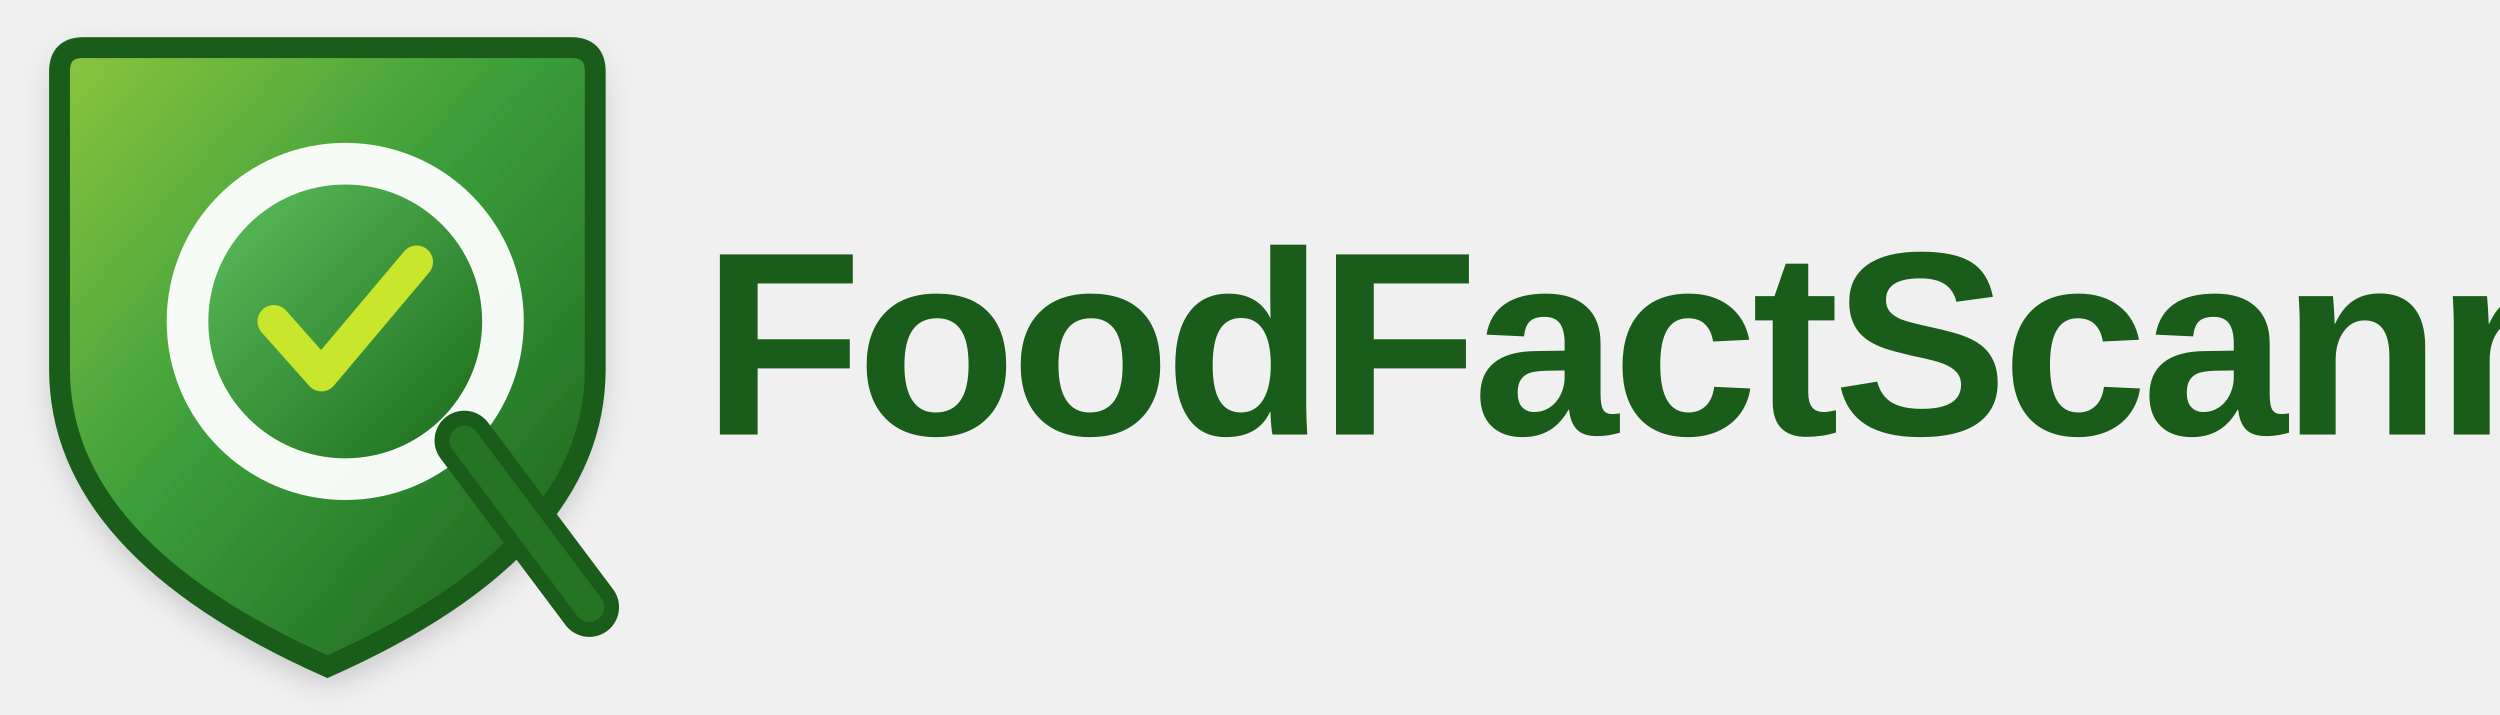
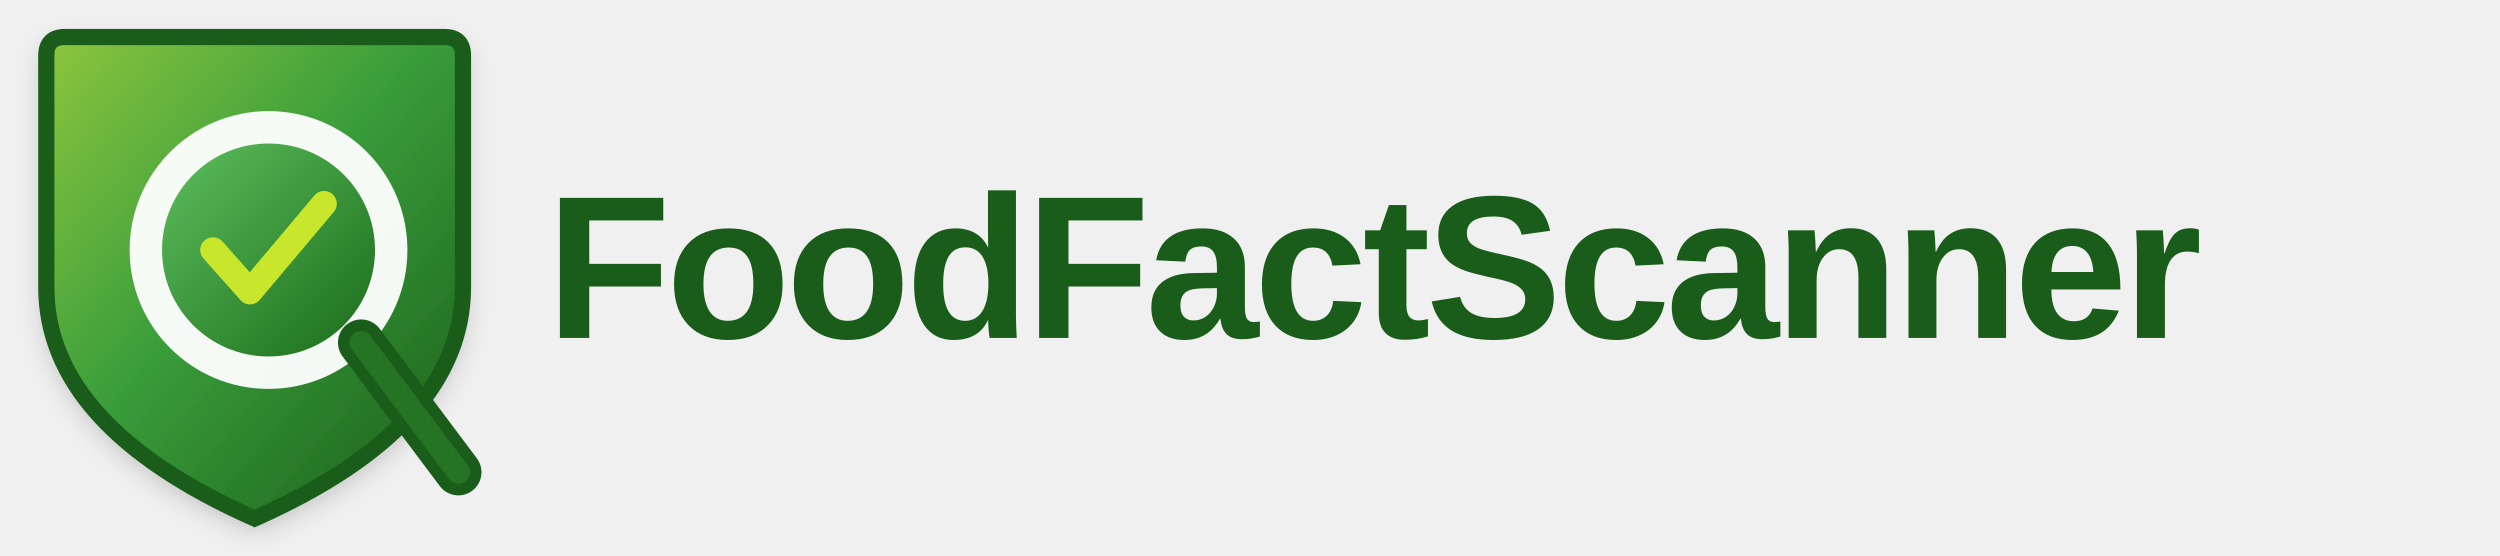
- <svg xmlns="http://www.w3.org/2000/svg" viewBox="0 0 420 120" fill="none">
+ <svg xmlns="http://www.w3.org/2000/svg" viewBox="0 0 540 120" fill="none">
  <defs>
    <linearGradient id="shieldGrad" x1="0%" y1="0%" x2="100%" y2="100%">
      <stop offset="0%" stop-color="#8DC63F" />
      <stop offset="45%" stop-color="#3A9E3A" />
      <stop offset="100%" stop-color="#1A5C1A" />
    </linearGradient>
    <linearGradient id="lensGrad" x1="0%" y1="0%" x2="100%" y2="100%">
      <stop offset="0%" stop-color="#5DBF5D" />
      <stop offset="100%" stop-color="#1A6B1A" />
    </linearGradient>
    <filter id="shadow" x="-10%" y="-10%" width="130%" height="130%">
      <feDropShadow dx="0" dy="2" stdDeviation="3" flood-color="#00000040" />
    </filter>
  </defs>
  <path d="M10 12 Q10 8 14 8 L96 8 Q100 8 100 12 L100 62 Q100 92 55 112 Q10 92 10 62 Z" fill="url(#shieldGrad)" filter="url(#shadow)" />
  <path d="M10 12 Q10 8 14 8 L96 8 Q100 8 100 12 L100 62 Q100 92 55 112 Q10 92 10 62 Z" fill="none" stroke="#1A5C1A" stroke-width="3.5" />
  <circle cx="58" cy="54" r="30" fill="white" opacity="0.95" />
  <circle cx="58" cy="54" r="23" fill="url(#lensGrad)" />
  <polyline points="46,54 54,63 70,44" stroke="#C8E62B" stroke-width="5.5" stroke-linecap="round" stroke-linejoin="round" fill="none" />
  <line x1="78" y1="74" x2="99" y2="102" stroke="#1A5C1A" stroke-width="10" stroke-linecap="round" />
  <line x1="78" y1="74" x2="99" y2="102" stroke="#2D8B2D" stroke-width="5" stroke-linecap="round" opacity="0.5" />
  <text x="118" y="73" font-family="'Segoe UI', 'Helvetica Neue', Arial, sans-serif" font-size="44" font-weight="800" letter-spacing="-1" fill="#1A5C1A">FoodFactScanner</text>
</svg>
